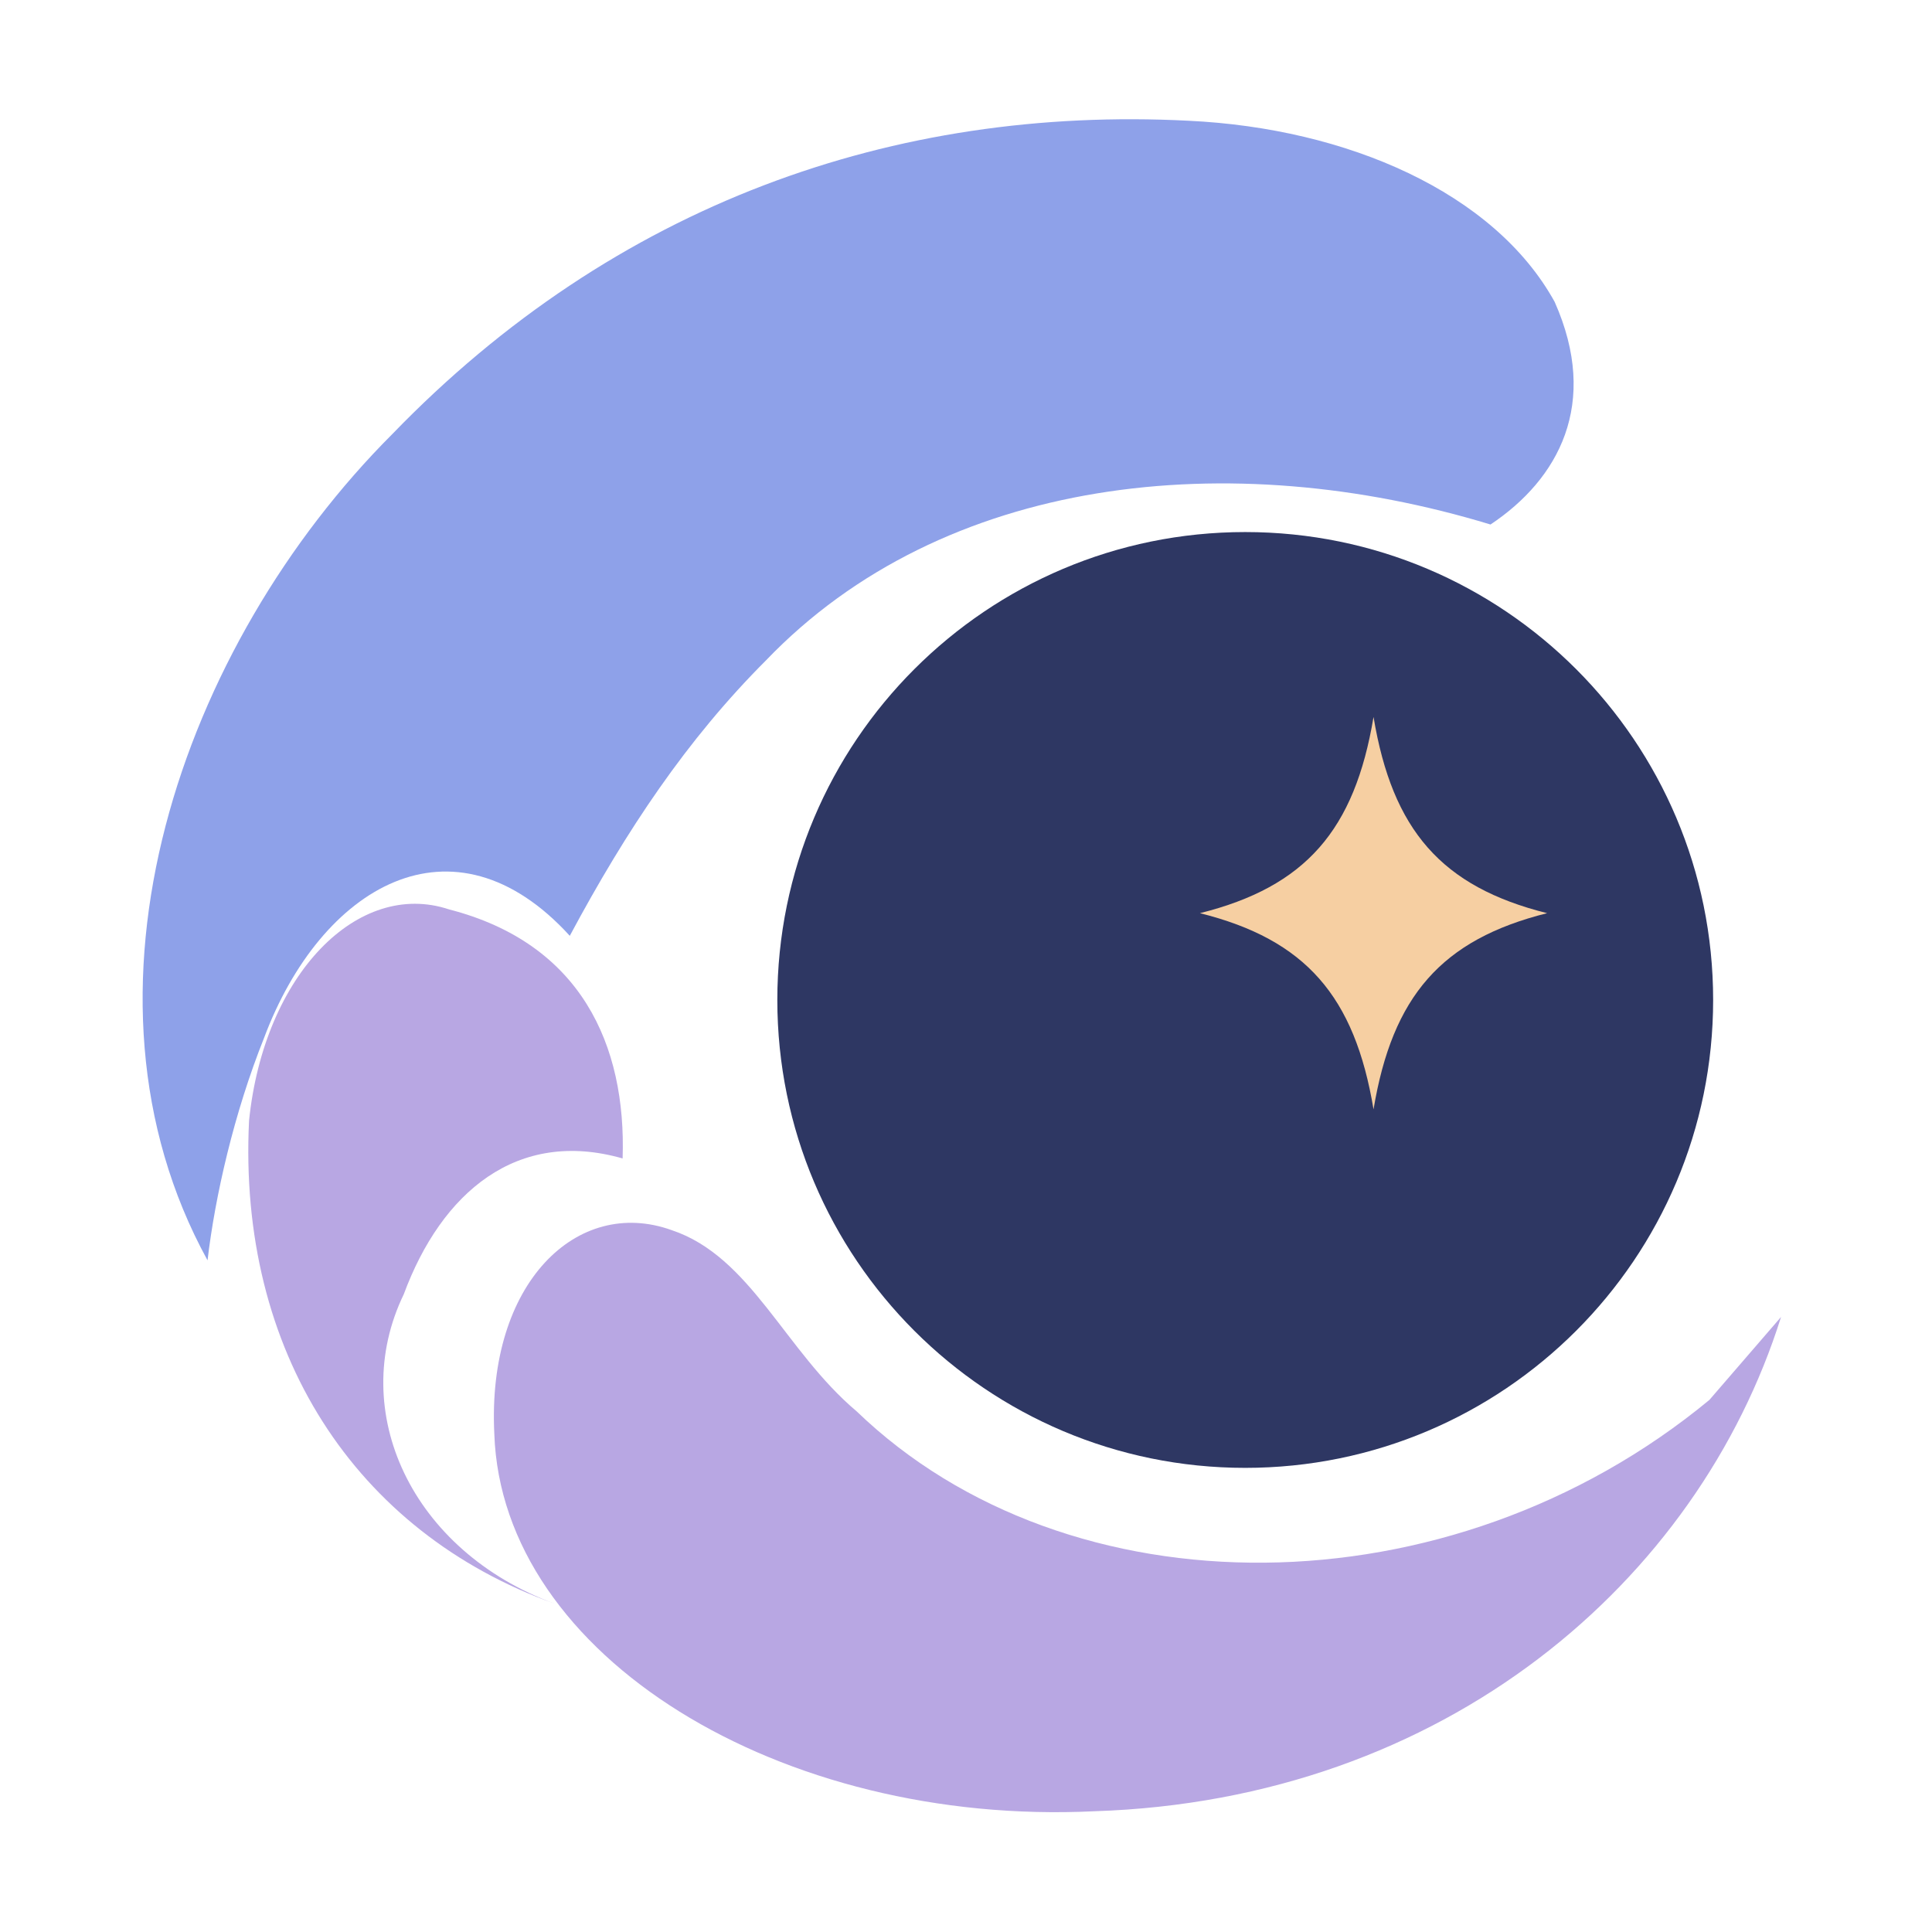
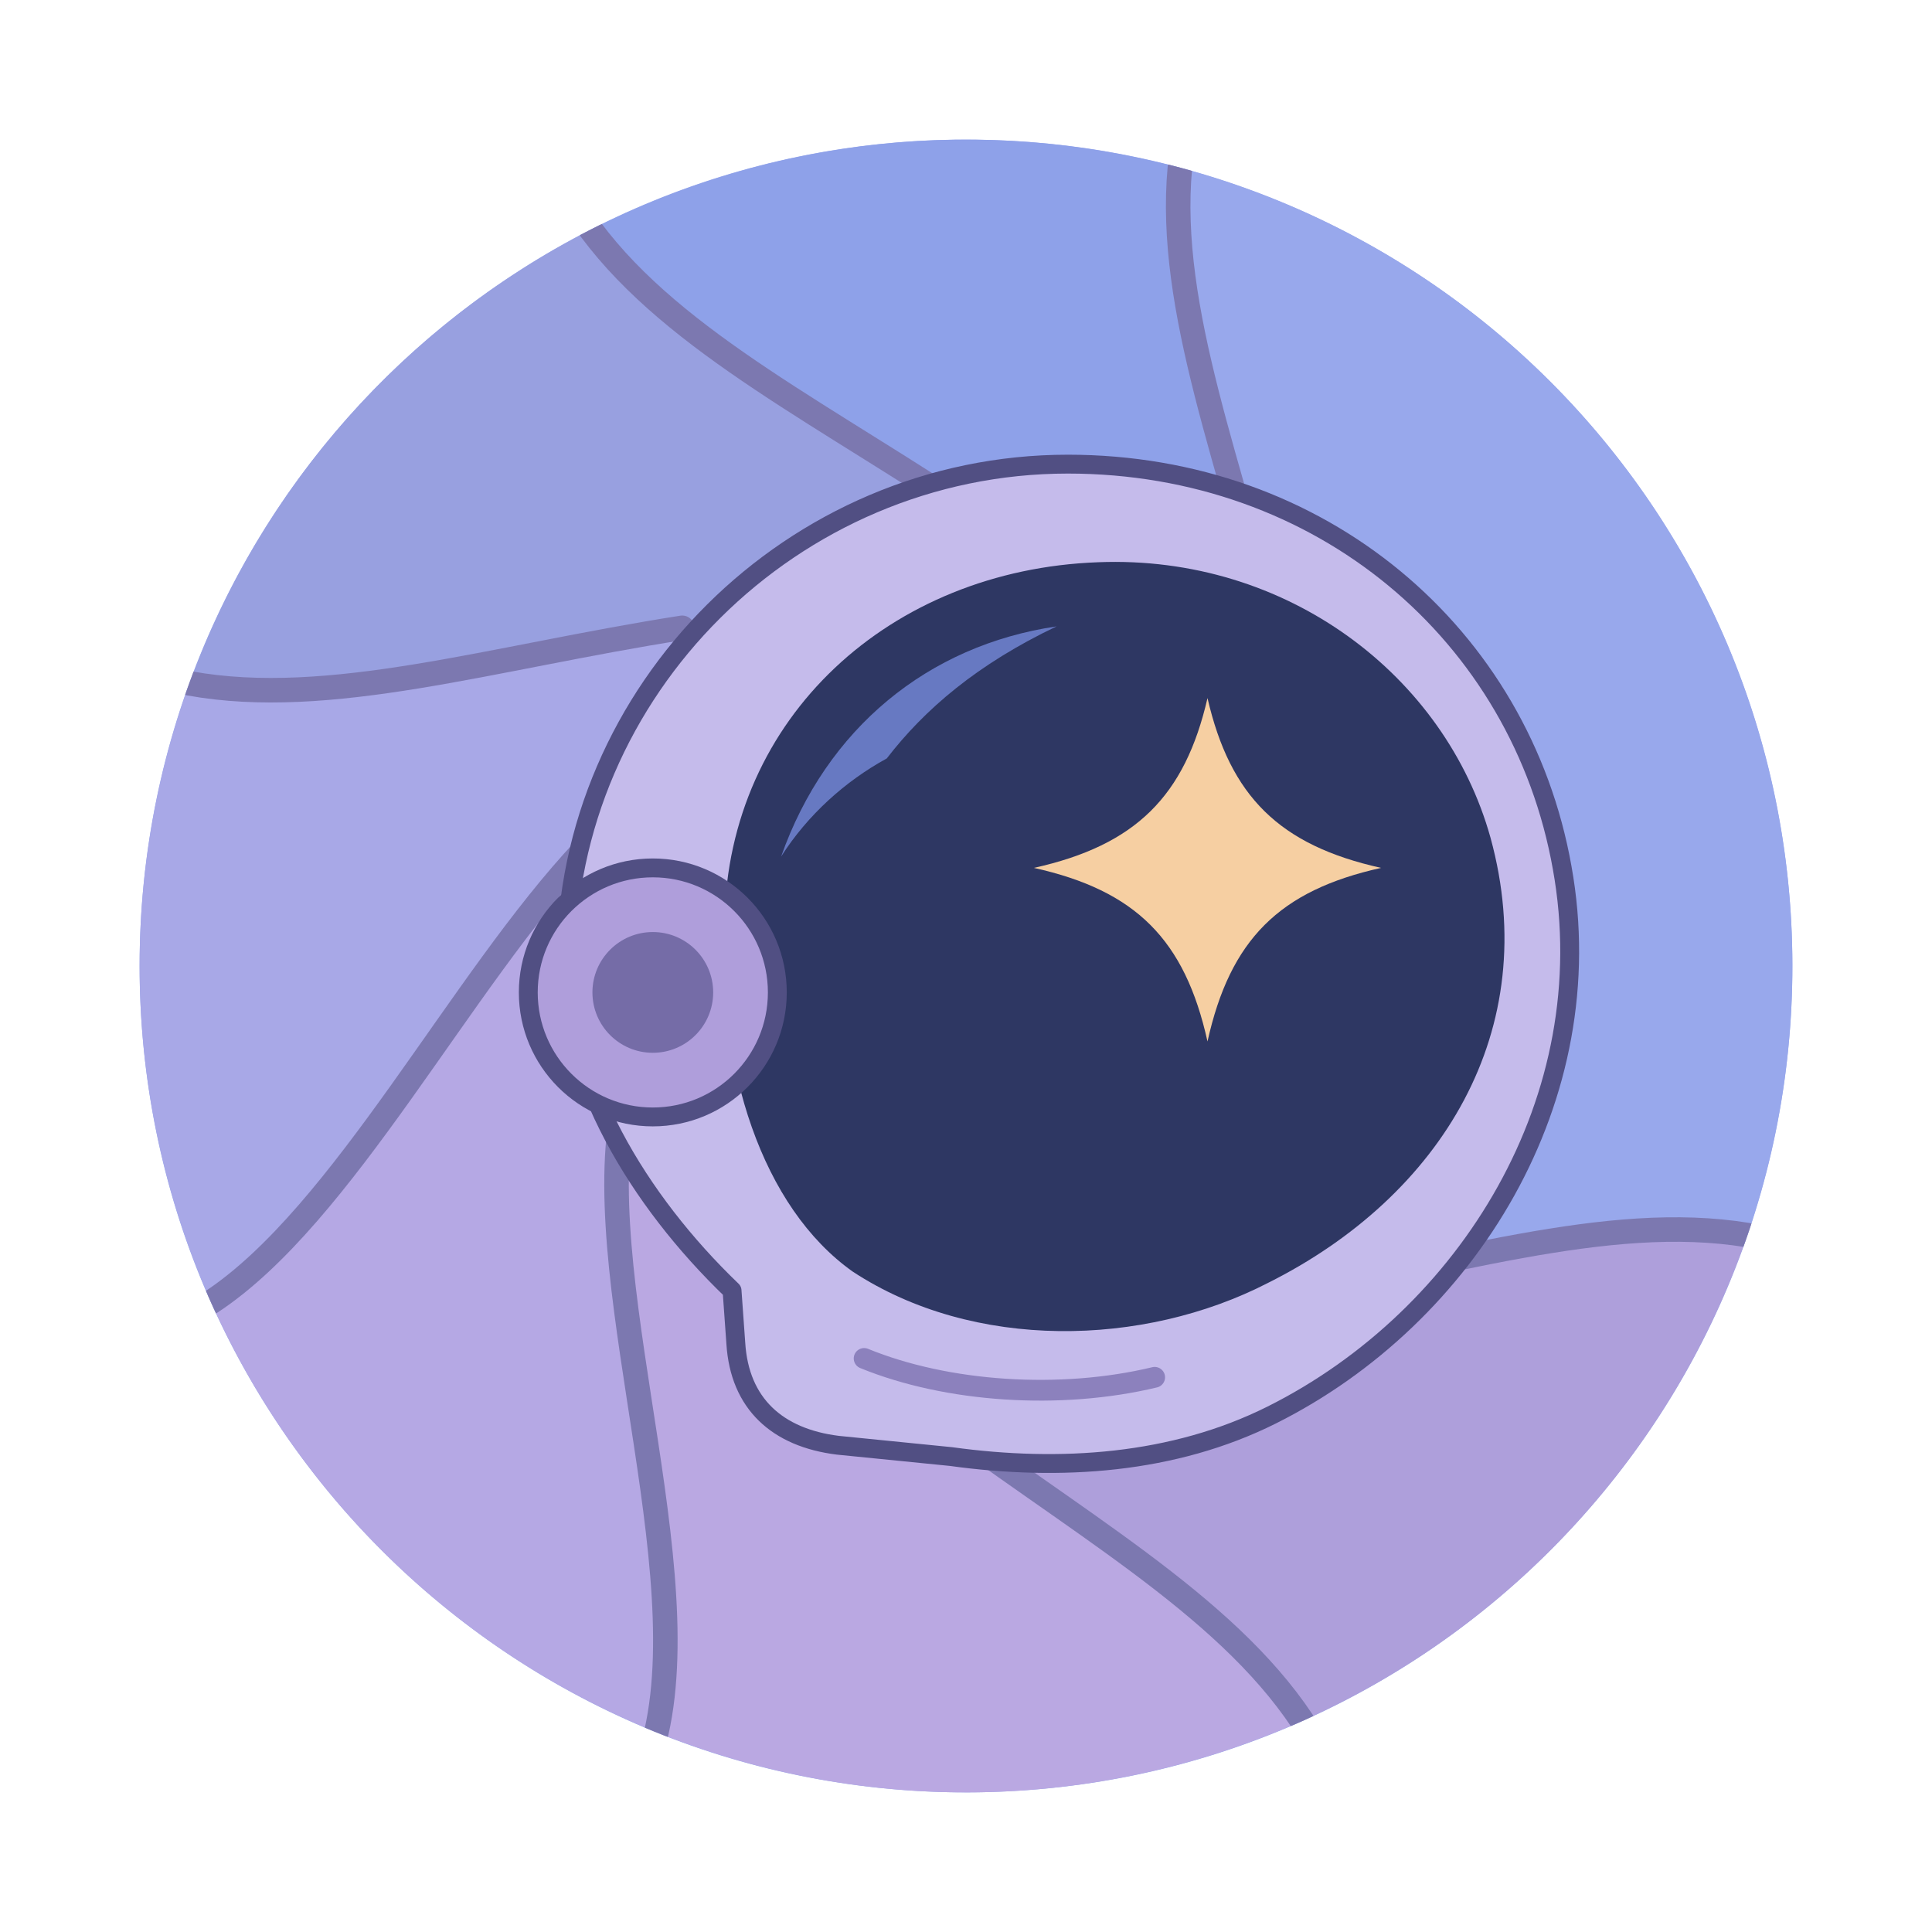
<svg xmlns="http://www.w3.org/2000/svg" width="512" height="512" viewBox="0 0 512 512">
-   <path fill="#8EA1E9" d="M55 334 C16 263 48 171 104 115 C163 54 237 28 315 32 C357 34 396 51 412 80 C424 107 413 127 395 139 C326 118 250 126 203 175 C182 196 166 220 151 248 C120 214 85 235 70 275 C62 295 57 317 55 334 Z" />
-   <path fill="#B8A7E3" d="M147 425 C94 406 63 358 66 297 C70 258 95 233 119 241 C154 250 166 277 165 307 C137 299 117 316 107 343 C92 374 109 411 147 425 Z" />
-   <path fill="#B8A7E3" d="M472 349 C450 419 383 477 290 480 C207 484 133 439 131 380 C129 340 153 317 178 326 C199 333 208 358 227 374 C283 428 384 428 453 371 L472 349 Z" />
-   <circle fill="#2E3763" cx="330" cy="265" r="124" />
-   <path fill="#F6CFA2" d="M364 190 C369 220 382 235 410 242 C382 249 369 264 364 294 C359 264 346 249 318 242 C346 235 359 220 364 190 Z" />
+   <defs>
+     <clipPath id="shell">
+       <circle cx="256" cy="256" r="219" />
+     </clipPath>
+   </defs>
+   <g clip-path="url(#shell)">
+     <circle cx="256" cy="256" r="219" fill="#98A8EC" />
+     <path fill="#AE9FDB" d="M 463.069 327.299 A 219 219 0 0 1 345.075 456.066 C 324.178 424.747 284.621 403.244 243.770 372.359 L 256 256 L 332.759 344.301 C 383.207 335.488 425.912 321.223 463.069 327.299 Z" />
+     <path fill="#BAA8E2" d="M 345.075 456.066 A 219 219 0 0 1 173.961 459.053 C 185 410 153 330 167 286 L 256 256 L 243.770 372.359 C 284.621 403.244 324.178 424.747 345.075 456.066 Z" />
+     <path fill="#B5A8E4" d="M 173.961 459.053 A 219 219 0 0 1 55.934 345.075 C 91 322 122 260 155 225 L 256 256 L 167 286 C 153 330 185 410 173.961 459.053 Z" />
+     <path fill="#A8A8E7" d="M 55.934 345.075 A 219 219 0 0 1 50.207 181.098 C 87.253 187.822 130.199 174.304 180.794 166.373 L 256 256 L 155 225 C 122 260 91 322 55.934 345.075 Z" />
+     <path fill="#98A0E0" d="M 50.207 181.098 A 219 219 0 0 1 156.576 60.870 C 179.083 91.052 219.712 110.456 262.123 139.160 L 256 256 L 180.794 166.373 C 130.199 174.304 87.253 187.822 50.207 181.098 Z" />
+     <path fill="#8EA1E9" d="M 156.576 60.870 A 219 219 0 0 1 312.681 44.462 C 309.212 81.953 326.421 123.558 338.731 173.269 L 256 256 L 262.123 139.160 C 219.712 110.456 179.083 91.052 156.576 60.870 Z" />
+     <path fill="#98A8EC" d="M 312.681 44.462 A 219 219 0 0 1 463.069 327.299 C 425.912 321.223 383.207 335.488 332.759 344.301 L 256 256 L 338.731 173.269 C 326.421 123.558 309.212 81.953 312.681 44.462 Z" />
+     <g fill="none" stroke="#7C78B0" stroke-width="6.5" stroke-linecap="round">
+       <path d="M 463.069 327.299 C 425.912 321.223 383.207 335.488 332.759 344.301" />
+       <path d="M 345.075 456.066 C 324.178 424.747 284.621 403.244 243.770 372.359" />
+       <path d="M 173.961 459.053 C 185 410 153 330 167 286" />
+       <path d="M 55.934 345.075 C 91 322 122 260 155 225" />
+       <path d="M 50.207 181.098 C 87.253 187.822 130.199 174.304 180.794 166.373" />
+       <path d="M 156.576 60.870 C 179.083 91.052 219.712 110.456 262.123 139.160" />
+       <path d="M 312.681 44.462 C 309.212 81.953 326.421 123.558 338.731 173.269" />
+     </g>
+   </g>
+   <path fill="#C5BBEB" stroke="#514F83" stroke-width="5" stroke-linejoin="round" d="M 150 255 C 150 183 210 123 283 123 C 350 123 403 168 414 230 C 425 291 389 349 337 375 C 311 388 281 390 252 386 L 222 383 C 206 381 196 372 195 356 L 194 342 C 169 318 150 286 150 255 Z" />
+   <path fill="#2E3763" d="M 192 244 C 193 190 236 151 291 149 C 341 147 383 179 395 222 C 409 273 382 317 336 340 C 303 357 258 358 226 337 C 202 320 190 283 192 244 Z" />
+   <path fill="#6779C2" d="M 207 227 C 219 193 246 171 280 166 C 259 176 245 188 235 201 C 224 207 214 216 207 227 Z" />
+   <path fill="#F6CFA2" d="M 320 185 C 326 211 339 224 366 230 C 339 236 326 249 320 276 C 314 249 301 236 274 230 C 301 224 314 211 320 185 Z" />
+   <circle cx="173" cy="263" r="33" fill="#AF9EDB" stroke="#514F83" stroke-width="5" />
+   <circle cx="173" cy="263" r="16" fill="#756CA7" />
+   <path fill="none" stroke="#8C81BD" stroke-width="5.5" stroke-linecap="round" d="M 229 360 C 251 369 281 371 306 365" />
</svg>
